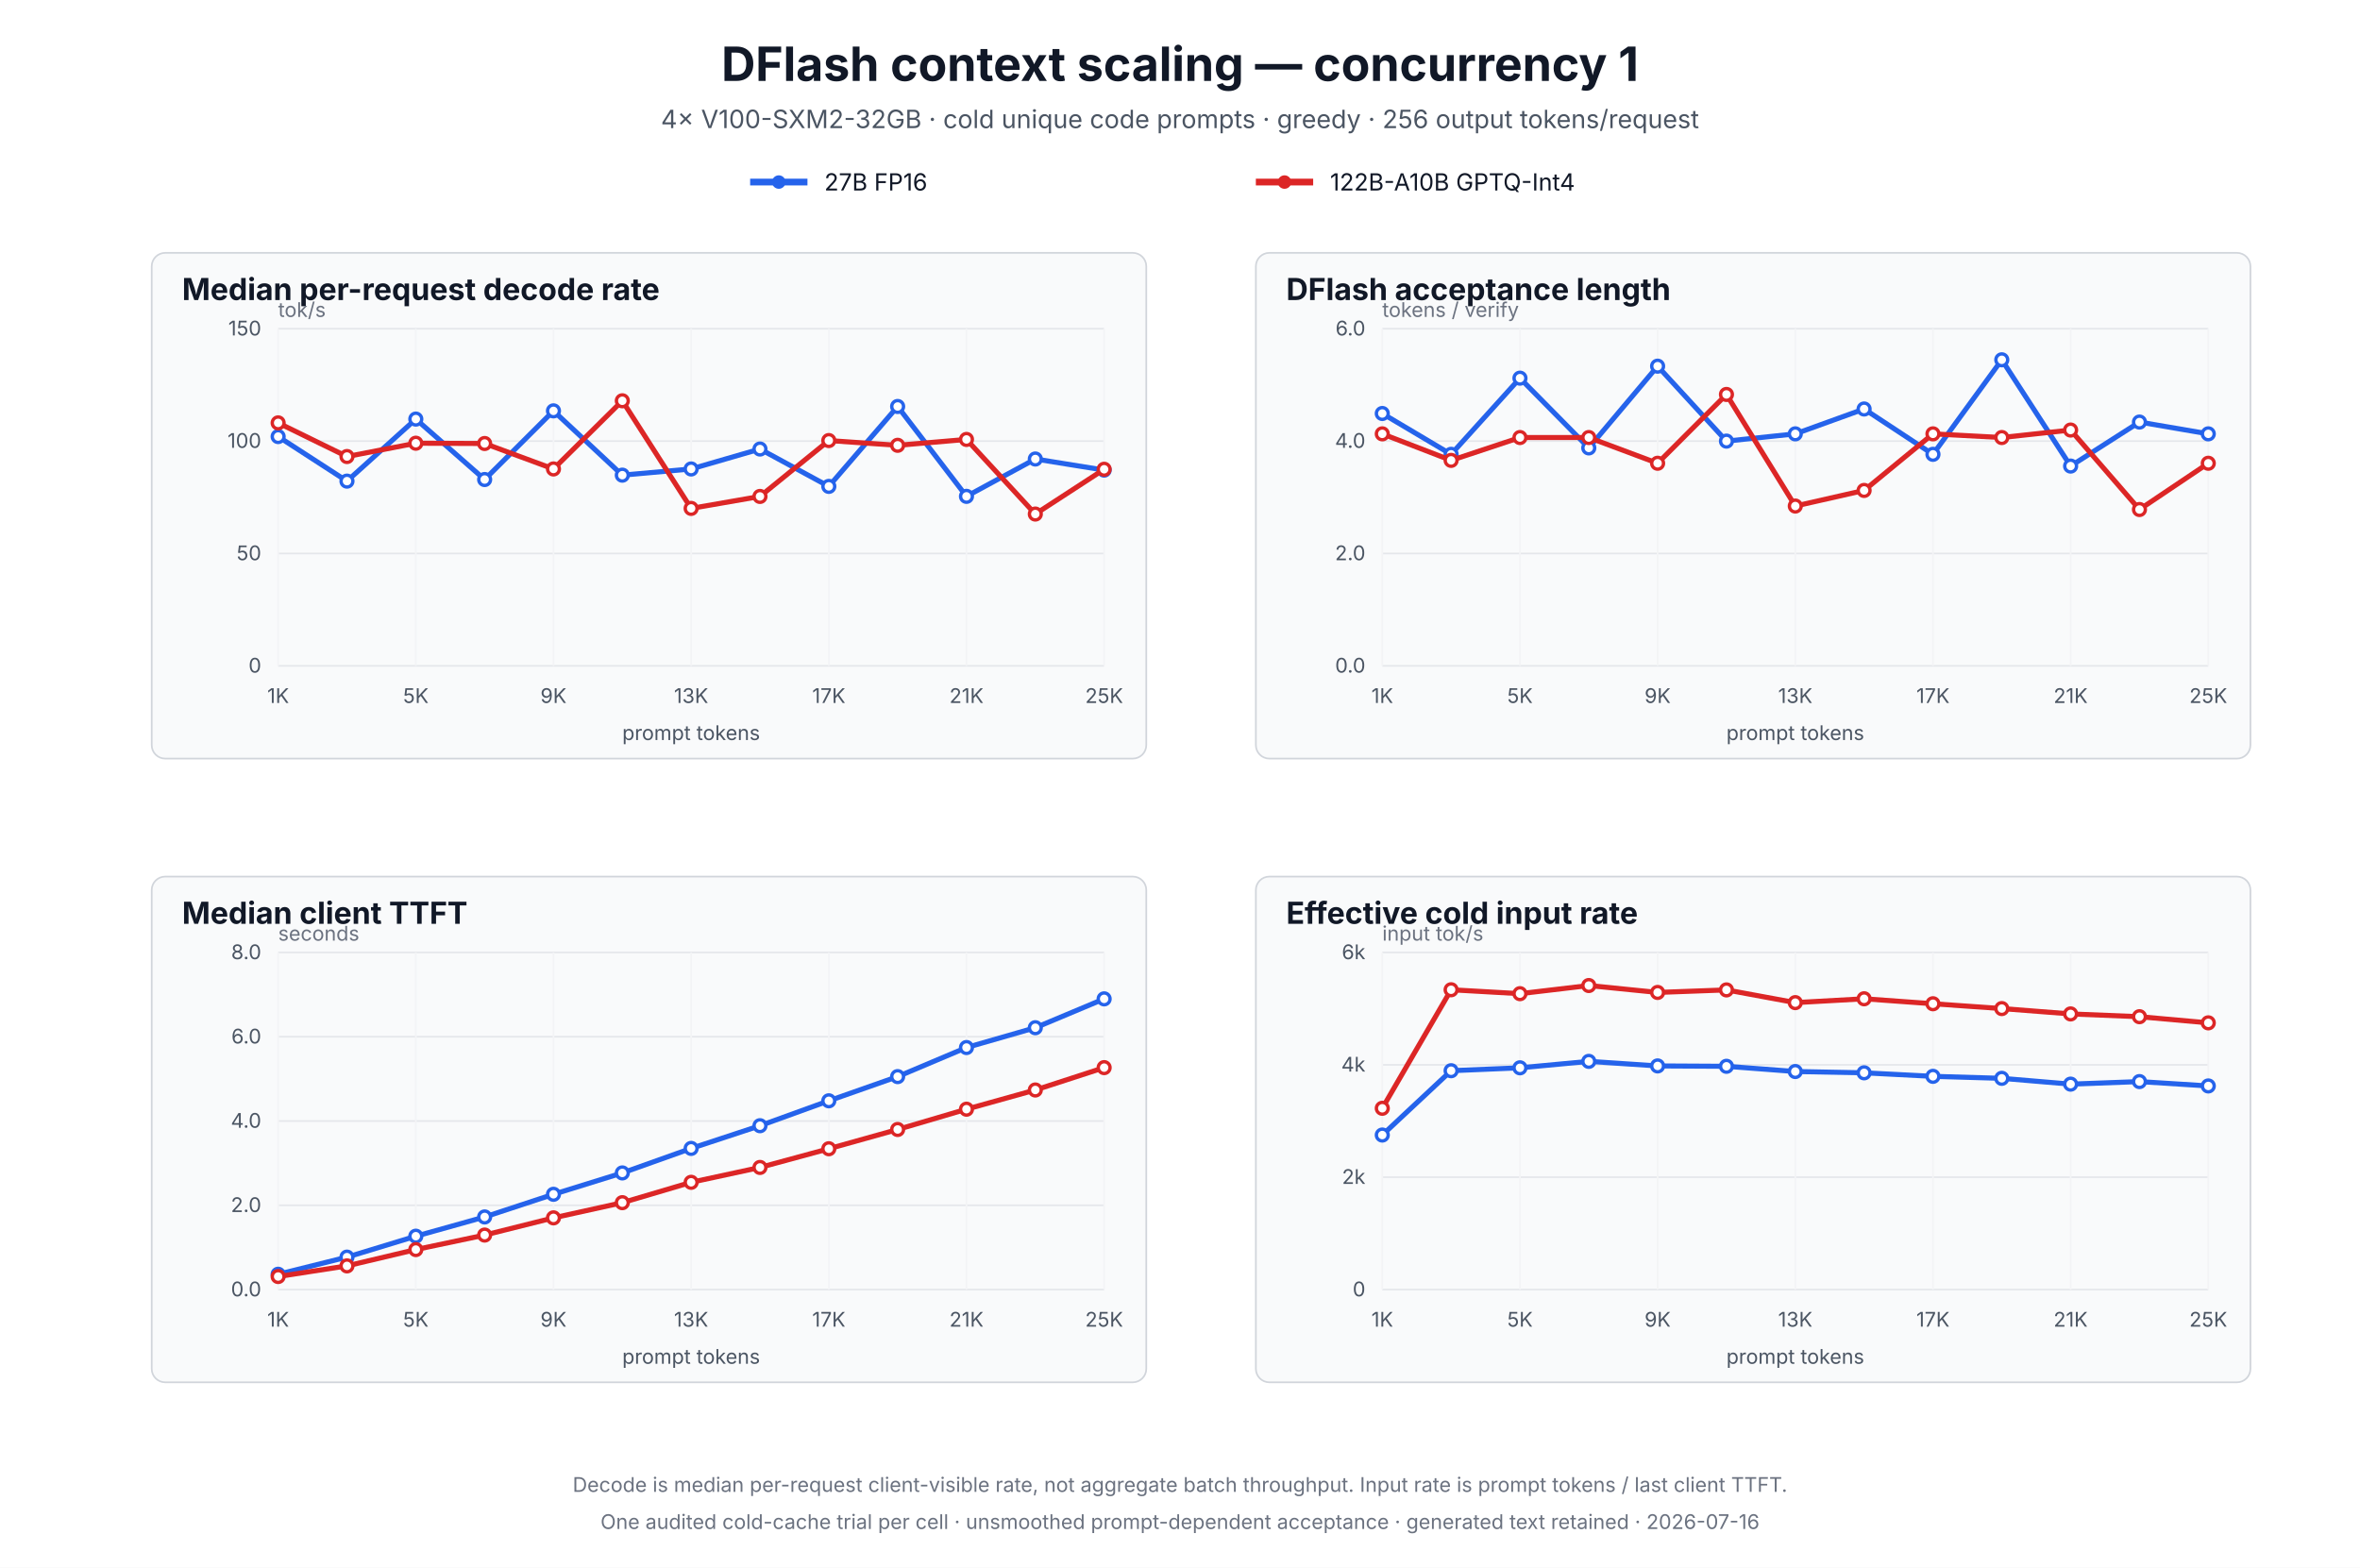
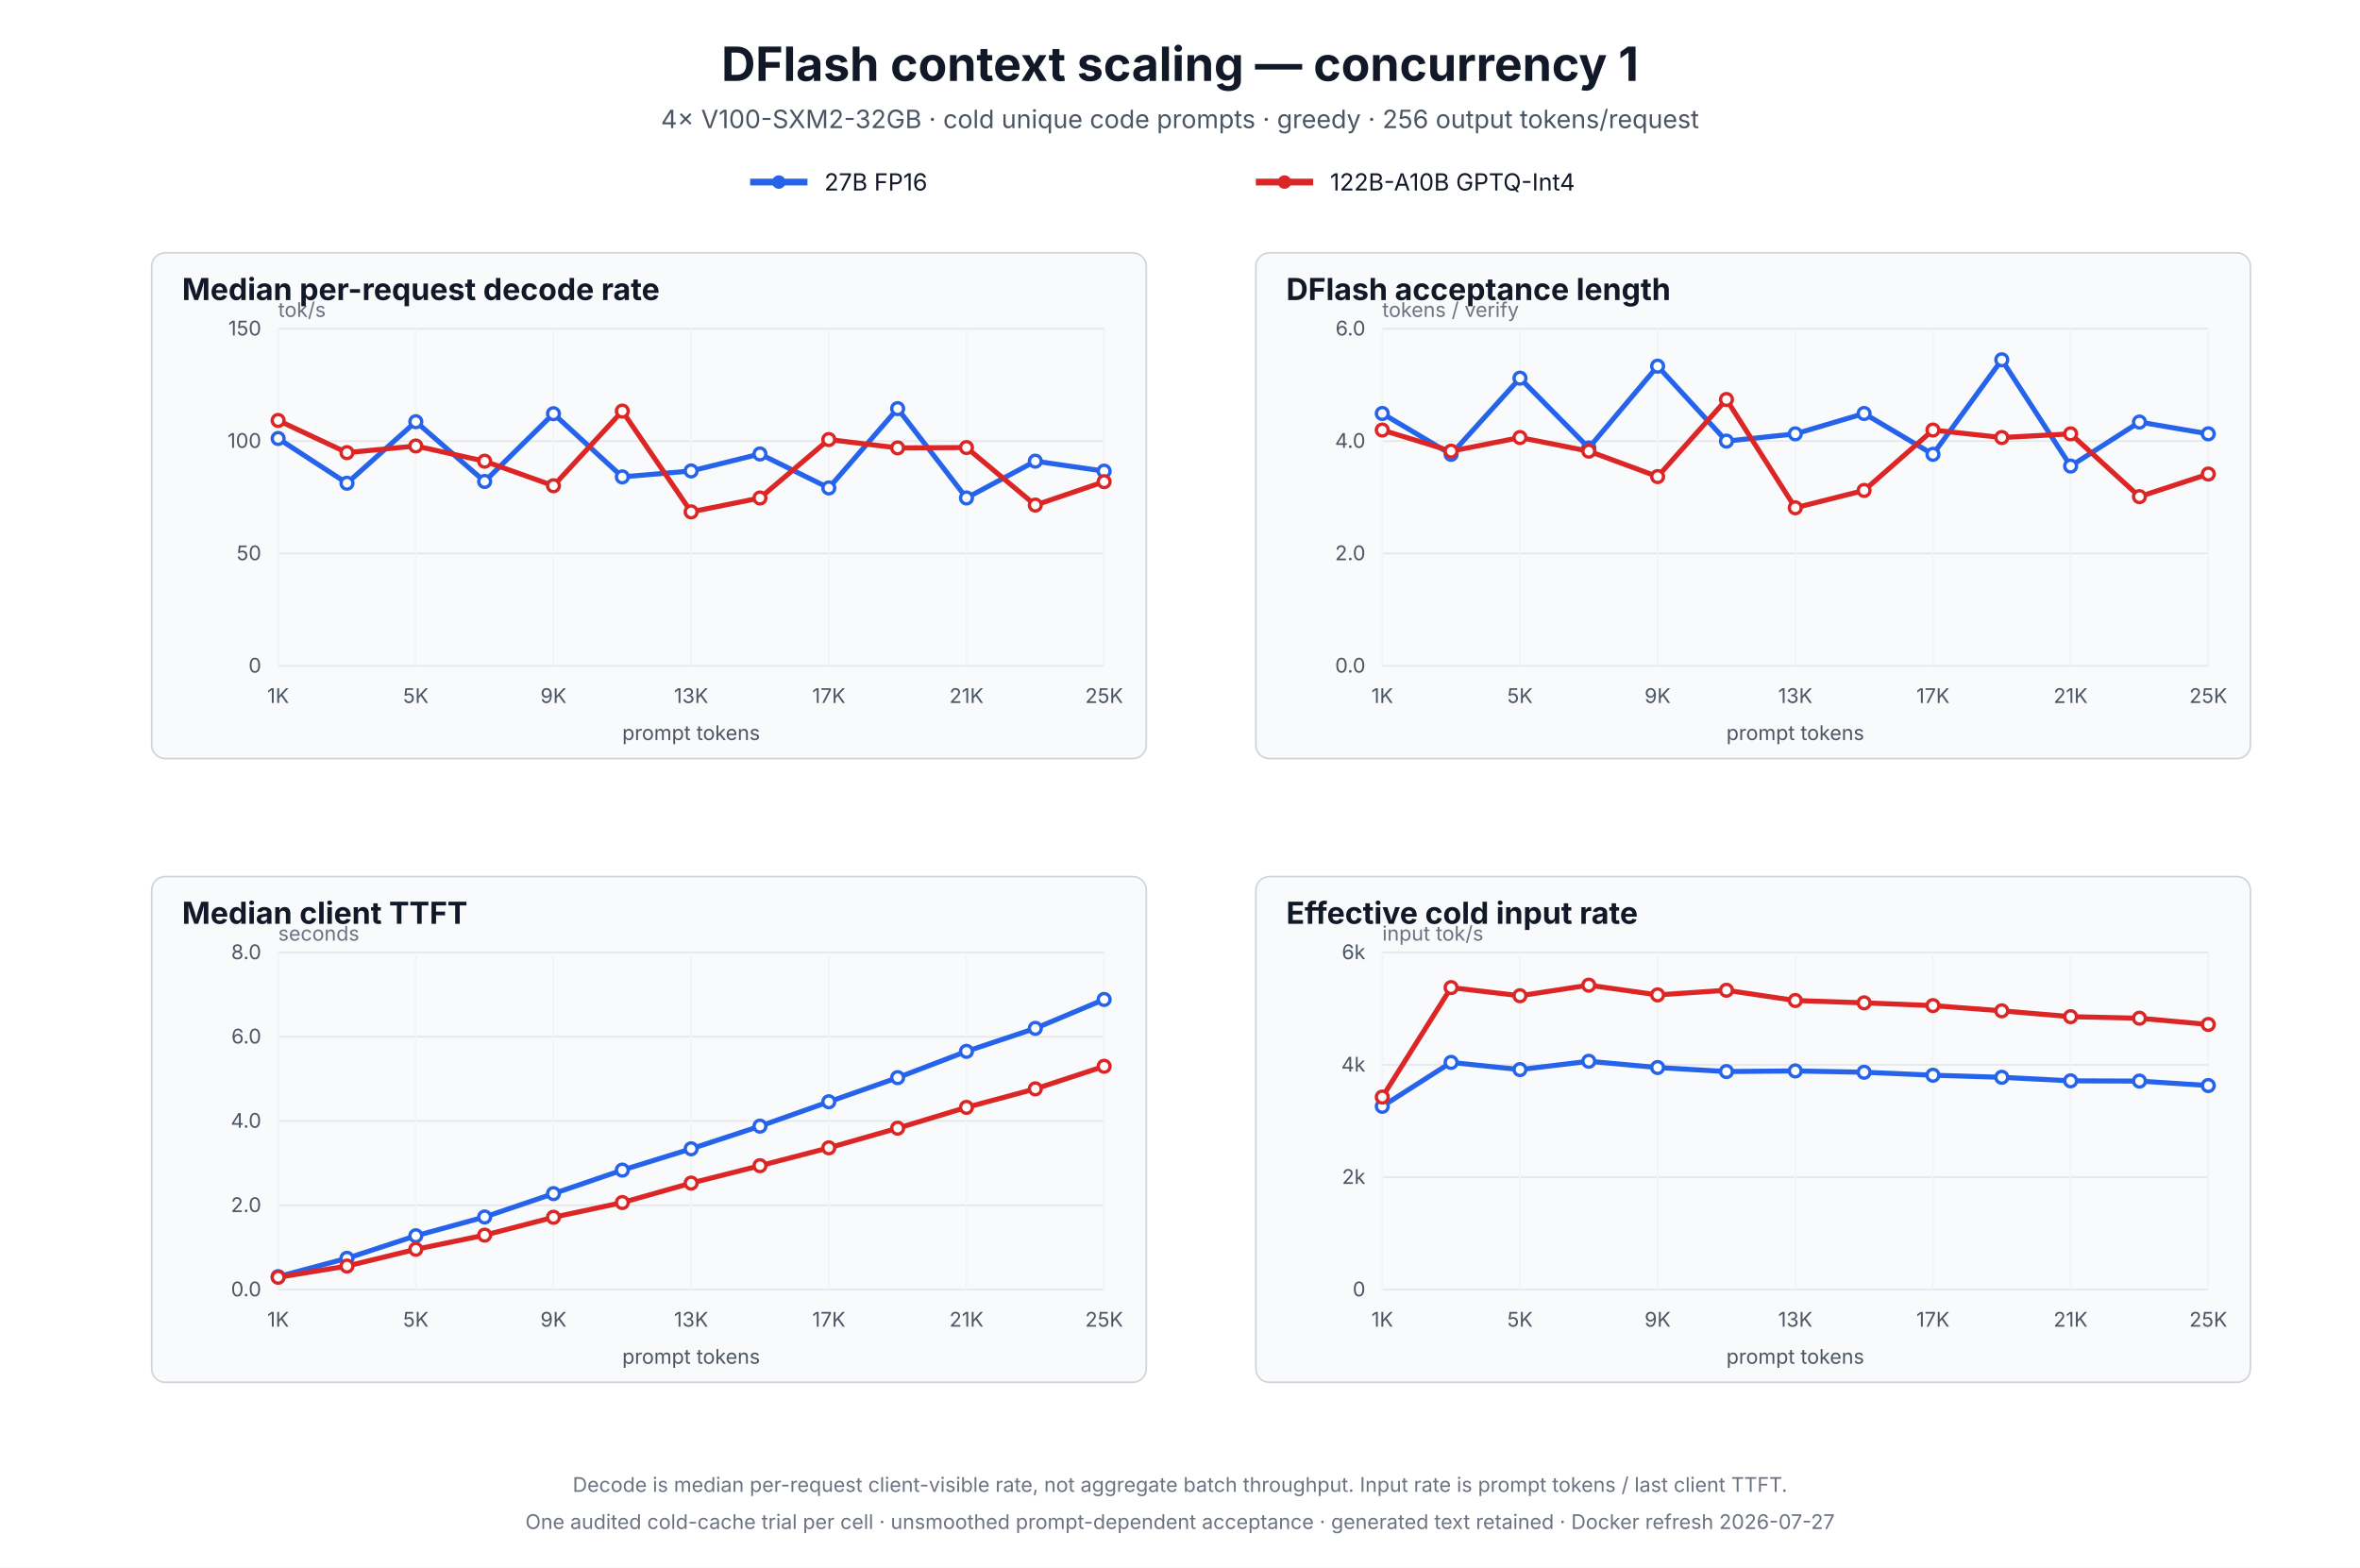
<svg xmlns="http://www.w3.org/2000/svg" width="1400" height="930" viewBox="0 0 1400 930" role="img">
  <rect width="100%" height="100%" fill="#ffffff" />
  <style>text{font-family:Inter,ui-sans-serif,system-ui,-apple-system,BlinkMacSystemFont,"Segoe UI",sans-serif;fill:#111827}.title{font-size:28px;font-weight:700}.subtitle{font-size:15px;fill:#4b5563}.panel-title{font-size:18px;font-weight:650}.axis{font-size:12px;fill:#4b5563}.unit{font-size:12px;fill:#6b7280}.footer{font-size:12px;fill:#6b7280}</style>
  <text class="title" x="700.0" y="48" text-anchor="middle">DFlash context scaling — concurrency 1</text>
  <text class="subtitle" x="700.0" y="76" text-anchor="middle">4× V100-SXM2-32GB · cold unique code prompts · greedy · 256 output tokens/request</text>
  <line x1="445" y1="108" x2="479" y2="108" stroke="#2563eb" stroke-width="4" />
  <circle cx="462" cy="108" r="4" fill="#2563eb" />
  <text x="489" y="113" font-size="14">27B FP16</text>
  <line x1="745" y1="108" x2="779" y2="108" stroke="#dc2626" stroke-width="4" />
  <circle cx="762" cy="108" r="4" fill="#dc2626" />
  <text x="789" y="113" font-size="14">122B-A10B GPTQ-Int4</text>
  <rect x="90" y="150" width="590" height="300" rx="8" fill="#f9fafb" stroke="#d1d5db" />
  <text class="panel-title" x="108" y="178">Median per-request decode rate</text>
  <text class="unit" x="165" y="188">tok/s</text>
  <line x1="165" y1="395.00" x2="655" y2="395.00" stroke="#e5e7eb" />
  <text class="axis" x="155" y="399.00" text-anchor="end">0</text>
  <line x1="165" y1="328.33" x2="655" y2="328.33" stroke="#e5e7eb" />
  <text class="axis" x="155" y="332.33" text-anchor="end">50</text>
  <line x1="165" y1="261.67" x2="655" y2="261.67" stroke="#e5e7eb" />
  <text class="axis" x="155" y="265.67" text-anchor="end">100</text>
  <line x1="165" y1="195.00" x2="655" y2="195.00" stroke="#e5e7eb" />
  <text class="axis" x="155" y="199.00" text-anchor="end">150</text>
  <line x1="165.00" y1="195" x2="165.00" y2="395" stroke="#f3f4f6" />
  <text class="axis" x="165.00" y="417" text-anchor="middle">1K</text>
  <line x1="246.67" y1="195" x2="246.67" y2="395" stroke="#f3f4f6" />
  <text class="axis" x="246.67" y="417" text-anchor="middle">5K</text>
  <line x1="328.33" y1="195" x2="328.33" y2="395" stroke="#f3f4f6" />
  <text class="axis" x="328.33" y="417" text-anchor="middle">9K</text>
  <line x1="410.00" y1="195" x2="410.00" y2="395" stroke="#f3f4f6" />
  <text class="axis" x="410.00" y="417" text-anchor="middle">13K</text>
  <line x1="491.67" y1="195" x2="491.67" y2="395" stroke="#f3f4f6" />
  <text class="axis" x="491.67" y="417" text-anchor="middle">17K</text>
  <line x1="573.33" y1="195" x2="573.33" y2="395" stroke="#f3f4f6" />
  <text class="axis" x="573.33" y="417" text-anchor="middle">21K</text>
  <line x1="655.00" y1="195" x2="655.00" y2="395" stroke="#f3f4f6" />
  <text class="axis" x="655.00" y="417" text-anchor="middle">25K</text>
  <text class="axis" x="410.0" y="439" text-anchor="middle">prompt tokens</text>
-   <path d="M 165.00 258.97 L 205.83 285.41 L 246.67 248.61 L 287.50 284.46 L 328.33 243.73 L 369.17 281.87 L 410.00 278.20 L 450.83 266.37 L 491.67 288.53 L 532.50 241.13 L 573.33 294.44 L 614.17 272.29 L 655.00 278.87" fill="none" stroke="#2563eb" stroke-width="3" stroke-linejoin="round" />
-   <circle cx="165.00" cy="258.97" r="3.5" fill="#fff" stroke="#2563eb" stroke-width="2" />
-   <circle cx="205.83" cy="285.41" r="3.5" fill="#fff" stroke="#2563eb" stroke-width="2" />
-   <circle cx="246.67" cy="248.61" r="3.5" fill="#fff" stroke="#2563eb" stroke-width="2" />
-   <circle cx="287.50" cy="284.46" r="3.5" fill="#fff" stroke="#2563eb" stroke-width="2" />
-   <circle cx="328.33" cy="243.73" r="3.5" fill="#fff" stroke="#2563eb" stroke-width="2" />
-   <circle cx="369.17" cy="281.87" r="3.5" fill="#fff" stroke="#2563eb" stroke-width="2" />
-   <circle cx="410.00" cy="278.20" r="3.5" fill="#fff" stroke="#2563eb" stroke-width="2" />
-   <circle cx="450.83" cy="266.37" r="3.5" fill="#fff" stroke="#2563eb" stroke-width="2" />
-   <circle cx="491.67" cy="288.53" r="3.5" fill="#fff" stroke="#2563eb" stroke-width="2" />
-   <circle cx="532.50" cy="241.13" r="3.5" fill="#fff" stroke="#2563eb" stroke-width="2" />
-   <circle cx="573.33" cy="294.44" r="3.5" fill="#fff" stroke="#2563eb" stroke-width="2" />
-   <circle cx="614.17" cy="272.29" r="3.5" fill="#fff" stroke="#2563eb" stroke-width="2" />
-   <circle cx="655.00" cy="278.87" r="3.5" fill="#fff" stroke="#2563eb" stroke-width="2" />
-   <path d="M 165.00 250.86 L 205.83 270.82 L 246.67 262.92 L 287.50 263.09 L 328.33 278.19 L 369.17 237.75 L 410.00 301.59 L 450.83 294.49 L 491.67 261.34 L 532.50 264.16 L 573.33 260.68 L 614.17 304.94 L 655.00 278.38" fill="none" stroke="#dc2626" stroke-width="3" stroke-linejoin="round" />
-   <circle cx="165.00" cy="250.86" r="3.5" fill="#fff" stroke="#dc2626" stroke-width="2" />
-   <circle cx="205.83" cy="270.82" r="3.5" fill="#fff" stroke="#dc2626" stroke-width="2" />
-   <circle cx="246.67" cy="262.92" r="3.5" fill="#fff" stroke="#dc2626" stroke-width="2" />
-   <circle cx="287.50" cy="263.09" r="3.5" fill="#fff" stroke="#dc2626" stroke-width="2" />
-   <circle cx="328.33" cy="278.19" r="3.5" fill="#fff" stroke="#dc2626" stroke-width="2" />
-   <circle cx="369.17" cy="237.75" r="3.5" fill="#fff" stroke="#dc2626" stroke-width="2" />
-   <circle cx="410.00" cy="301.59" r="3.5" fill="#fff" stroke="#dc2626" stroke-width="2" />
-   <circle cx="450.83" cy="294.49" r="3.5" fill="#fff" stroke="#dc2626" stroke-width="2" />
-   <circle cx="491.67" cy="261.34" r="3.5" fill="#fff" stroke="#dc2626" stroke-width="2" />
-   <circle cx="532.50" cy="264.16" r="3.5" fill="#fff" stroke="#dc2626" stroke-width="2" />
-   <circle cx="573.33" cy="260.68" r="3.5" fill="#fff" stroke="#dc2626" stroke-width="2" />
-   <circle cx="614.17" cy="304.94" r="3.5" fill="#fff" stroke="#dc2626" stroke-width="2" />
-   <circle cx="655.00" cy="278.38" r="3.5" fill="#fff" stroke="#dc2626" stroke-width="2" />
+   <path d="M 165.00 260.11 L 205.83 286.66 L 246.67 250.16 L 287.50 285.61 L 328.33 245.42 L 369.17 282.90 L 410.00 279.37 L 450.83 269.31 L 491.67 289.46 L 532.50 242.40 L 573.33 295.40 L 614.17 273.57 L 655.00 279.49" fill="none" stroke="#2563eb" stroke-width="3" stroke-linejoin="round" />
+   <circle cx="165.00" cy="260.11" r="3.5" fill="#fff" stroke="#2563eb" stroke-width="2" />
+   <circle cx="205.83" cy="286.66" r="3.5" fill="#fff" stroke="#2563eb" stroke-width="2" />
+   <circle cx="246.67" cy="250.16" r="3.5" fill="#fff" stroke="#2563eb" stroke-width="2" />
+   <circle cx="287.50" cy="285.61" r="3.5" fill="#fff" stroke="#2563eb" stroke-width="2" />
+   <circle cx="328.33" cy="245.42" r="3.5" fill="#fff" stroke="#2563eb" stroke-width="2" />
+   <circle cx="369.17" cy="282.90" r="3.5" fill="#fff" stroke="#2563eb" stroke-width="2" />
+   <circle cx="410.00" cy="279.37" r="3.5" fill="#fff" stroke="#2563eb" stroke-width="2" />
+   <circle cx="450.83" cy="269.31" r="3.5" fill="#fff" stroke="#2563eb" stroke-width="2" />
+   <circle cx="491.67" cy="289.46" r="3.5" fill="#fff" stroke="#2563eb" stroke-width="2" />
+   <circle cx="532.50" cy="242.40" r="3.5" fill="#fff" stroke="#2563eb" stroke-width="2" />
+   <circle cx="573.33" cy="295.40" r="3.5" fill="#fff" stroke="#2563eb" stroke-width="2" />
+   <circle cx="614.17" cy="273.57" r="3.5" fill="#fff" stroke="#2563eb" stroke-width="2" />
+   <circle cx="655.00" cy="279.49" r="3.5" fill="#fff" stroke="#2563eb" stroke-width="2" />
+   <path d="M 165.00 249.42 L 205.83 268.52 L 246.67 264.56 L 287.50 273.59 L 328.33 288.16 L 369.17 243.87 L 410.00 303.65 L 450.83 295.42 L 491.67 260.75 L 532.50 265.70 L 573.33 265.49 L 614.17 299.62 L 655.00 285.74" fill="none" stroke="#dc2626" stroke-width="3" stroke-linejoin="round" />
+   <circle cx="165.00" cy="249.42" r="3.5" fill="#fff" stroke="#dc2626" stroke-width="2" />
+   <circle cx="205.83" cy="268.52" r="3.5" fill="#fff" stroke="#dc2626" stroke-width="2" />
+   <circle cx="246.67" cy="264.56" r="3.5" fill="#fff" stroke="#dc2626" stroke-width="2" />
+   <circle cx="287.50" cy="273.59" r="3.5" fill="#fff" stroke="#dc2626" stroke-width="2" />
+   <circle cx="328.33" cy="288.16" r="3.5" fill="#fff" stroke="#dc2626" stroke-width="2" />
+   <circle cx="369.17" cy="243.87" r="3.5" fill="#fff" stroke="#dc2626" stroke-width="2" />
+   <circle cx="410.00" cy="303.65" r="3.5" fill="#fff" stroke="#dc2626" stroke-width="2" />
+   <circle cx="450.83" cy="295.42" r="3.5" fill="#fff" stroke="#dc2626" stroke-width="2" />
+   <circle cx="491.67" cy="260.75" r="3.5" fill="#fff" stroke="#dc2626" stroke-width="2" />
+   <circle cx="532.50" cy="265.70" r="3.5" fill="#fff" stroke="#dc2626" stroke-width="2" />
+   <circle cx="573.33" cy="265.49" r="3.5" fill="#fff" stroke="#dc2626" stroke-width="2" />
+   <circle cx="614.17" cy="299.62" r="3.5" fill="#fff" stroke="#dc2626" stroke-width="2" />
+   <circle cx="655.00" cy="285.74" r="3.5" fill="#fff" stroke="#dc2626" stroke-width="2" />
  <rect x="745" y="150" width="590" height="300" rx="8" fill="#f9fafb" stroke="#d1d5db" />
  <text class="panel-title" x="763" y="178">DFlash acceptance length</text>
  <text class="unit" x="820" y="188">tokens / verify</text>
  <line x1="820" y1="395.00" x2="1310" y2="395.00" stroke="#e5e7eb" />
  <text class="axis" x="810" y="399.00" text-anchor="end">0.0</text>
  <line x1="820" y1="328.33" x2="1310" y2="328.33" stroke="#e5e7eb" />
  <text class="axis" x="810" y="332.33" text-anchor="end">2.0</text>
  <line x1="820" y1="261.67" x2="1310" y2="261.67" stroke="#e5e7eb" />
  <text class="axis" x="810" y="265.67" text-anchor="end">4.0</text>
  <line x1="820" y1="195.00" x2="1310" y2="195.00" stroke="#e5e7eb" />
  <text class="axis" x="810" y="199.00" text-anchor="end">6.0</text>
  <line x1="820.00" y1="195" x2="820.00" y2="395" stroke="#f3f4f6" />
  <text class="axis" x="820.00" y="417" text-anchor="middle">1K</text>
  <line x1="901.67" y1="195" x2="901.67" y2="395" stroke="#f3f4f6" />
  <text class="axis" x="901.67" y="417" text-anchor="middle">5K</text>
  <line x1="983.33" y1="195" x2="983.33" y2="395" stroke="#f3f4f6" />
  <text class="axis" x="983.33" y="417" text-anchor="middle">9K</text>
  <line x1="1065.00" y1="195" x2="1065.00" y2="395" stroke="#f3f4f6" />
  <text class="axis" x="1065.00" y="417" text-anchor="middle">13K</text>
  <line x1="1146.67" y1="195" x2="1146.67" y2="395" stroke="#f3f4f6" />
  <text class="axis" x="1146.67" y="417" text-anchor="middle">17K</text>
  <line x1="1228.33" y1="195" x2="1228.33" y2="395" stroke="#f3f4f6" />
  <text class="axis" x="1228.33" y="417" text-anchor="middle">21K</text>
  <line x1="1310.00" y1="195" x2="1310.00" y2="395" stroke="#f3f4f6" />
  <text class="axis" x="1310.00" y="417" text-anchor="middle">25K</text>
  <text class="axis" x="1065.0" y="439" text-anchor="middle">prompt tokens</text>
-   <path d="M 820.00 245.29 L 860.83 269.51 L 901.67 224.33 L 942.50 265.71 L 983.33 217.22 L 1024.17 261.67 L 1065.00 257.37 L 1105.83 242.62 L 1146.67 269.51 L 1187.50 213.44 L 1228.33 276.48 L 1269.17 250.37 L 1310.00 257.37" fill="none" stroke="#2563eb" stroke-width="3" stroke-linejoin="round" />
+   <path d="M 820.00 245.29 L 860.83 269.51 L 901.67 224.33 L 942.50 265.71 L 983.33 217.22 L 1024.17 261.67 L 1065.00 257.37 L 1105.83 245.29 L 1146.67 269.51 L 1187.50 213.44 L 1228.33 276.48 L 1269.17 250.37 L 1310.00 257.37" fill="none" stroke="#2563eb" stroke-width="3" stroke-linejoin="round" />
  <circle cx="820.00" cy="245.29" r="3.5" fill="#fff" stroke="#2563eb" stroke-width="2" />
  <circle cx="860.83" cy="269.51" r="3.5" fill="#fff" stroke="#2563eb" stroke-width="2" />
  <circle cx="901.67" cy="224.33" r="3.5" fill="#fff" stroke="#2563eb" stroke-width="2" />
  <circle cx="942.50" cy="265.71" r="3.5" fill="#fff" stroke="#2563eb" stroke-width="2" />
  <circle cx="983.33" cy="217.22" r="3.5" fill="#fff" stroke="#2563eb" stroke-width="2" />
  <circle cx="1024.17" cy="261.67" r="3.5" fill="#fff" stroke="#2563eb" stroke-width="2" />
  <circle cx="1065.00" cy="257.37" r="3.5" fill="#fff" stroke="#2563eb" stroke-width="2" />
-   <circle cx="1105.83" cy="242.62" r="3.5" fill="#fff" stroke="#2563eb" stroke-width="2" />
+   <circle cx="1105.83" cy="245.29" r="3.5" fill="#fff" stroke="#2563eb" stroke-width="2" />
  <circle cx="1146.67" cy="269.51" r="3.5" fill="#fff" stroke="#2563eb" stroke-width="2" />
  <circle cx="1187.50" cy="213.44" r="3.5" fill="#fff" stroke="#2563eb" stroke-width="2" />
  <circle cx="1228.33" cy="276.48" r="3.5" fill="#fff" stroke="#2563eb" stroke-width="2" />
  <circle cx="1269.17" cy="250.37" r="3.5" fill="#fff" stroke="#2563eb" stroke-width="2" />
  <circle cx="1310.00" cy="257.37" r="3.5" fill="#fff" stroke="#2563eb" stroke-width="2" />
-   <path d="M 820.00 257.37 L 860.83 273.10 L 901.67 259.55 L 942.50 259.55 L 983.33 274.81 L 1024.17 233.99 L 1065.00 300.19 L 1105.83 290.93 L 1146.67 257.37 L 1187.50 259.55 L 1228.33 255.11 L 1269.17 302.25 L 1310.00 274.81" fill="none" stroke="#dc2626" stroke-width="3" stroke-linejoin="round" />
-   <circle cx="820.00" cy="257.37" r="3.5" fill="#fff" stroke="#dc2626" stroke-width="2" />
-   <circle cx="860.83" cy="273.10" r="3.5" fill="#fff" stroke="#dc2626" stroke-width="2" />
+   <path d="M 820.00 255.11 L 860.83 267.64 L 901.67 259.55 L 942.50 267.64 L 983.33 282.72 L 1024.17 236.98 L 1065.00 301.23 L 1105.83 290.93 L 1146.67 255.11 L 1187.50 259.55 L 1228.33 257.37 L 1269.17 294.61 L 1310.00 281.22" fill="none" stroke="#dc2626" stroke-width="3" stroke-linejoin="round" />
+   <circle cx="820.00" cy="255.11" r="3.5" fill="#fff" stroke="#dc2626" stroke-width="2" />
+   <circle cx="860.83" cy="267.64" r="3.5" fill="#fff" stroke="#dc2626" stroke-width="2" />
  <circle cx="901.67" cy="259.55" r="3.5" fill="#fff" stroke="#dc2626" stroke-width="2" />
-   <circle cx="942.50" cy="259.55" r="3.5" fill="#fff" stroke="#dc2626" stroke-width="2" />
-   <circle cx="983.33" cy="274.81" r="3.5" fill="#fff" stroke="#dc2626" stroke-width="2" />
-   <circle cx="1024.17" cy="233.99" r="3.5" fill="#fff" stroke="#dc2626" stroke-width="2" />
-   <circle cx="1065.00" cy="300.19" r="3.5" fill="#fff" stroke="#dc2626" stroke-width="2" />
+   <circle cx="942.50" cy="267.64" r="3.5" fill="#fff" stroke="#dc2626" stroke-width="2" />
+   <circle cx="983.33" cy="282.72" r="3.5" fill="#fff" stroke="#dc2626" stroke-width="2" />
+   <circle cx="1024.17" cy="236.98" r="3.5" fill="#fff" stroke="#dc2626" stroke-width="2" />
+   <circle cx="1065.00" cy="301.23" r="3.5" fill="#fff" stroke="#dc2626" stroke-width="2" />
  <circle cx="1105.83" cy="290.93" r="3.5" fill="#fff" stroke="#dc2626" stroke-width="2" />
-   <circle cx="1146.67" cy="257.37" r="3.5" fill="#fff" stroke="#dc2626" stroke-width="2" />
+   <circle cx="1146.67" cy="255.11" r="3.5" fill="#fff" stroke="#dc2626" stroke-width="2" />
  <circle cx="1187.50" cy="259.55" r="3.5" fill="#fff" stroke="#dc2626" stroke-width="2" />
-   <circle cx="1228.33" cy="255.11" r="3.5" fill="#fff" stroke="#dc2626" stroke-width="2" />
-   <circle cx="1269.17" cy="302.25" r="3.5" fill="#fff" stroke="#dc2626" stroke-width="2" />
-   <circle cx="1310.00" cy="274.81" r="3.5" fill="#fff" stroke="#dc2626" stroke-width="2" />
+   <circle cx="1228.33" cy="257.37" r="3.5" fill="#fff" stroke="#dc2626" stroke-width="2" />
+   <circle cx="1269.17" cy="294.61" r="3.5" fill="#fff" stroke="#dc2626" stroke-width="2" />
+   <circle cx="1310.00" cy="281.22" r="3.5" fill="#fff" stroke="#dc2626" stroke-width="2" />
  <rect x="90" y="520" width="590" height="300" rx="8" fill="#f9fafb" stroke="#d1d5db" />
  <text class="panel-title" x="108" y="548">Median client TTFT</text>
  <text class="unit" x="165" y="558">seconds</text>
  <line x1="165" y1="765.00" x2="655" y2="765.00" stroke="#e5e7eb" />
  <text class="axis" x="155" y="769.00" text-anchor="end">0.0</text>
  <line x1="165" y1="715.00" x2="655" y2="715.00" stroke="#e5e7eb" />
  <text class="axis" x="155" y="719.00" text-anchor="end">2.0</text>
  <line x1="165" y1="665.00" x2="655" y2="665.00" stroke="#e5e7eb" />
  <text class="axis" x="155" y="669.00" text-anchor="end">4.0</text>
  <line x1="165" y1="615.00" x2="655" y2="615.00" stroke="#e5e7eb" />
  <text class="axis" x="155" y="619.00" text-anchor="end">6.0</text>
  <line x1="165" y1="565.00" x2="655" y2="565.00" stroke="#e5e7eb" />
  <text class="axis" x="155" y="569.00" text-anchor="end">8.0</text>
  <line x1="165.00" y1="565" x2="165.00" y2="765" stroke="#f3f4f6" />
  <text class="axis" x="165.00" y="787" text-anchor="middle">1K</text>
  <line x1="246.67" y1="565" x2="246.67" y2="765" stroke="#f3f4f6" />
  <text class="axis" x="246.67" y="787" text-anchor="middle">5K</text>
  <line x1="328.33" y1="565" x2="328.33" y2="765" stroke="#f3f4f6" />
  <text class="axis" x="328.33" y="787" text-anchor="middle">9K</text>
  <line x1="410.00" y1="565" x2="410.00" y2="765" stroke="#f3f4f6" />
  <text class="axis" x="410.00" y="787" text-anchor="middle">13K</text>
  <line x1="491.67" y1="565" x2="491.67" y2="765" stroke="#f3f4f6" />
  <text class="axis" x="491.67" y="787" text-anchor="middle">17K</text>
  <line x1="573.33" y1="565" x2="573.33" y2="765" stroke="#f3f4f6" />
  <text class="axis" x="573.33" y="787" text-anchor="middle">21K</text>
  <line x1="655.00" y1="565" x2="655.00" y2="765" stroke="#f3f4f6" />
  <text class="axis" x="655.00" y="787" text-anchor="middle">25K</text>
  <text class="axis" x="410.0" y="809" text-anchor="middle">prompt tokens</text>
-   <path d="M 165.00 755.91 L 205.83 745.75 L 246.67 733.33 L 287.50 721.91 L 328.33 708.47 L 369.17 695.80 L 410.00 681.25 L 450.83 667.79 L 491.67 653.01 L 532.50 638.66 L 573.33 621.41 L 614.17 609.66 L 655.00 592.54" fill="none" stroke="#2563eb" stroke-width="3" stroke-linejoin="round" />
-   <circle cx="165.00" cy="755.91" r="3.5" fill="#fff" stroke="#2563eb" stroke-width="2" />
-   <circle cx="205.83" cy="745.75" r="3.5" fill="#fff" stroke="#2563eb" stroke-width="2" />
-   <circle cx="246.67" cy="733.33" r="3.5" fill="#fff" stroke="#2563eb" stroke-width="2" />
-   <circle cx="287.50" cy="721.91" r="3.5" fill="#fff" stroke="#2563eb" stroke-width="2" />
-   <circle cx="328.33" cy="708.47" r="3.5" fill="#fff" stroke="#2563eb" stroke-width="2" />
-   <circle cx="369.17" cy="695.80" r="3.5" fill="#fff" stroke="#2563eb" stroke-width="2" />
-   <circle cx="410.00" cy="681.25" r="3.5" fill="#fff" stroke="#2563eb" stroke-width="2" />
-   <circle cx="450.83" cy="667.79" r="3.5" fill="#fff" stroke="#2563eb" stroke-width="2" />
-   <circle cx="491.67" cy="653.01" r="3.5" fill="#fff" stroke="#2563eb" stroke-width="2" />
-   <circle cx="532.50" cy="638.66" r="3.5" fill="#fff" stroke="#2563eb" stroke-width="2" />
-   <circle cx="573.33" cy="621.41" r="3.5" fill="#fff" stroke="#2563eb" stroke-width="2" />
-   <circle cx="614.17" cy="609.66" r="3.5" fill="#fff" stroke="#2563eb" stroke-width="2" />
-   <circle cx="655.00" cy="592.54" r="3.5" fill="#fff" stroke="#2563eb" stroke-width="2" />
-   <path d="M 165.00 757.25 L 205.83 750.94 L 246.67 741.26 L 287.50 732.66 L 328.33 722.45 L 369.17 713.44 L 410.00 701.36 L 450.83 692.54 L 491.67 681.45 L 532.50 670.02 L 573.33 657.99 L 614.17 646.60 L 655.00 633.33" fill="none" stroke="#dc2626" stroke-width="3" stroke-linejoin="round" />
-   <circle cx="165.00" cy="757.25" r="3.5" fill="#fff" stroke="#dc2626" stroke-width="2" />
-   <circle cx="205.83" cy="750.94" r="3.5" fill="#fff" stroke="#dc2626" stroke-width="2" />
-   <circle cx="246.67" cy="741.26" r="3.5" fill="#fff" stroke="#dc2626" stroke-width="2" />
-   <circle cx="287.50" cy="732.66" r="3.5" fill="#fff" stroke="#dc2626" stroke-width="2" />
-   <circle cx="328.33" cy="722.45" r="3.5" fill="#fff" stroke="#dc2626" stroke-width="2" />
-   <circle cx="369.17" cy="713.44" r="3.5" fill="#fff" stroke="#dc2626" stroke-width="2" />
-   <circle cx="410.00" cy="701.36" r="3.5" fill="#fff" stroke="#dc2626" stroke-width="2" />
-   <circle cx="450.83" cy="692.54" r="3.5" fill="#fff" stroke="#dc2626" stroke-width="2" />
-   <circle cx="491.67" cy="681.45" r="3.5" fill="#fff" stroke="#dc2626" stroke-width="2" />
-   <circle cx="532.50" cy="670.02" r="3.5" fill="#fff" stroke="#dc2626" stroke-width="2" />
-   <circle cx="573.33" cy="657.99" r="3.5" fill="#fff" stroke="#dc2626" stroke-width="2" />
-   <circle cx="614.17" cy="646.60" r="3.5" fill="#fff" stroke="#dc2626" stroke-width="2" />
-   <circle cx="655.00" cy="633.33" r="3.5" fill="#fff" stroke="#dc2626" stroke-width="2" />
+   <path d="M 165.00 757.33 L 205.83 746.45 L 246.67 733.07 L 287.50 721.93 L 328.33 708.07 L 369.17 694.13 L 410.00 681.48 L 450.83 668.05 L 491.67 653.59 L 532.50 639.27 L 573.33 623.67 L 614.17 610.03 L 655.00 592.89" fill="none" stroke="#2563eb" stroke-width="3" stroke-linejoin="round" />
+   <circle cx="165.00" cy="757.33" r="3.5" fill="#fff" stroke="#2563eb" stroke-width="2" />
+   <circle cx="205.83" cy="746.45" r="3.5" fill="#fff" stroke="#2563eb" stroke-width="2" />
+   <circle cx="246.67" cy="733.07" r="3.5" fill="#fff" stroke="#2563eb" stroke-width="2" />
+   <circle cx="287.50" cy="721.93" r="3.5" fill="#fff" stroke="#2563eb" stroke-width="2" />
+   <circle cx="328.33" cy="708.07" r="3.5" fill="#fff" stroke="#2563eb" stroke-width="2" />
+   <circle cx="369.17" cy="694.13" r="3.5" fill="#fff" stroke="#2563eb" stroke-width="2" />
+   <circle cx="410.00" cy="681.48" r="3.5" fill="#fff" stroke="#2563eb" stroke-width="2" />
+   <circle cx="450.83" cy="668.05" r="3.5" fill="#fff" stroke="#2563eb" stroke-width="2" />
+   <circle cx="491.67" cy="653.59" r="3.5" fill="#fff" stroke="#2563eb" stroke-width="2" />
+   <circle cx="532.50" cy="639.27" r="3.5" fill="#fff" stroke="#2563eb" stroke-width="2" />
+   <circle cx="573.33" cy="623.67" r="3.5" fill="#fff" stroke="#2563eb" stroke-width="2" />
+   <circle cx="614.17" cy="610.03" r="3.5" fill="#fff" stroke="#2563eb" stroke-width="2" />
+   <circle cx="655.00" cy="592.89" r="3.5" fill="#fff" stroke="#2563eb" stroke-width="2" />
+   <path d="M 165.00 757.70 L 205.83 751.04 L 246.67 741.10 L 287.50 732.70 L 328.33 722.10 L 369.17 713.37 L 410.00 701.82 L 450.83 691.51 L 491.67 680.91 L 532.50 669.25 L 573.33 656.91 L 614.17 645.93 L 655.00 632.53" fill="none" stroke="#dc2626" stroke-width="3" stroke-linejoin="round" />
+   <circle cx="165.00" cy="757.70" r="3.5" fill="#fff" stroke="#dc2626" stroke-width="2" />
+   <circle cx="205.83" cy="751.04" r="3.5" fill="#fff" stroke="#dc2626" stroke-width="2" />
+   <circle cx="246.67" cy="741.10" r="3.5" fill="#fff" stroke="#dc2626" stroke-width="2" />
+   <circle cx="287.50" cy="732.70" r="3.5" fill="#fff" stroke="#dc2626" stroke-width="2" />
+   <circle cx="328.33" cy="722.10" r="3.5" fill="#fff" stroke="#dc2626" stroke-width="2" />
+   <circle cx="369.17" cy="713.37" r="3.5" fill="#fff" stroke="#dc2626" stroke-width="2" />
+   <circle cx="410.00" cy="701.82" r="3.5" fill="#fff" stroke="#dc2626" stroke-width="2" />
+   <circle cx="450.83" cy="691.51" r="3.5" fill="#fff" stroke="#dc2626" stroke-width="2" />
+   <circle cx="491.67" cy="680.91" r="3.5" fill="#fff" stroke="#dc2626" stroke-width="2" />
+   <circle cx="532.50" cy="669.25" r="3.5" fill="#fff" stroke="#dc2626" stroke-width="2" />
+   <circle cx="573.33" cy="656.91" r="3.5" fill="#fff" stroke="#dc2626" stroke-width="2" />
+   <circle cx="614.17" cy="645.93" r="3.5" fill="#fff" stroke="#dc2626" stroke-width="2" />
+   <circle cx="655.00" cy="632.53" r="3.5" fill="#fff" stroke="#dc2626" stroke-width="2" />
  <rect x="745" y="520" width="590" height="300" rx="8" fill="#f9fafb" stroke="#d1d5db" />
  <text class="panel-title" x="763" y="548">Effective cold input rate</text>
  <text class="unit" x="820" y="558">input tok/s</text>
  <line x1="820" y1="765.00" x2="1310" y2="765.00" stroke="#e5e7eb" />
  <text class="axis" x="810" y="769.00" text-anchor="end">0</text>
  <line x1="820" y1="698.33" x2="1310" y2="698.33" stroke="#e5e7eb" />
  <text class="axis" x="810" y="702.33" text-anchor="end">2k</text>
  <line x1="820" y1="631.67" x2="1310" y2="631.67" stroke="#e5e7eb" />
  <text class="axis" x="810" y="635.67" text-anchor="end">4k</text>
  <line x1="820" y1="565.00" x2="1310" y2="565.00" stroke="#e5e7eb" />
  <text class="axis" x="810" y="569.00" text-anchor="end">6k</text>
  <line x1="820.00" y1="565" x2="820.00" y2="765" stroke="#f3f4f6" />
  <text class="axis" x="820.00" y="787" text-anchor="middle">1K</text>
  <line x1="901.67" y1="565" x2="901.67" y2="765" stroke="#f3f4f6" />
  <text class="axis" x="901.67" y="787" text-anchor="middle">5K</text>
  <line x1="983.33" y1="565" x2="983.33" y2="765" stroke="#f3f4f6" />
  <text class="axis" x="983.33" y="787" text-anchor="middle">9K</text>
  <line x1="1065.00" y1="565" x2="1065.00" y2="765" stroke="#f3f4f6" />
  <text class="axis" x="1065.00" y="787" text-anchor="middle">13K</text>
  <line x1="1146.67" y1="565" x2="1146.67" y2="765" stroke="#f3f4f6" />
  <text class="axis" x="1146.67" y="787" text-anchor="middle">17K</text>
  <line x1="1228.33" y1="565" x2="1228.33" y2="765" stroke="#f3f4f6" />
  <text class="axis" x="1228.33" y="787" text-anchor="middle">21K</text>
  <line x1="1310.00" y1="565" x2="1310.00" y2="765" stroke="#f3f4f6" />
  <text class="axis" x="1310.00" y="787" text-anchor="middle">25K</text>
  <text class="axis" x="1065.0" y="809" text-anchor="middle">prompt tokens</text>
-   <path d="M 820.00 673.32 L 860.83 635.16 L 901.67 633.44 L 942.50 629.62 L 983.33 632.32 L 1024.17 632.54 L 1065.00 635.64 L 1105.83 636.41 L 1146.67 638.50 L 1187.50 639.68 L 1228.33 643.12 L 1269.17 641.61 L 1310.00 644.20" fill="none" stroke="#2563eb" stroke-width="3" stroke-linejoin="round" />
-   <circle cx="820.00" cy="673.32" r="3.5" fill="#fff" stroke="#2563eb" stroke-width="2" />
-   <circle cx="860.83" cy="635.16" r="3.5" fill="#fff" stroke="#2563eb" stroke-width="2" />
-   <circle cx="901.67" cy="633.44" r="3.5" fill="#fff" stroke="#2563eb" stroke-width="2" />
-   <circle cx="942.50" cy="629.62" r="3.5" fill="#fff" stroke="#2563eb" stroke-width="2" />
-   <circle cx="983.33" cy="632.32" r="3.5" fill="#fff" stroke="#2563eb" stroke-width="2" />
-   <circle cx="1024.17" cy="632.54" r="3.5" fill="#fff" stroke="#2563eb" stroke-width="2" />
-   <circle cx="1065.00" cy="635.64" r="3.5" fill="#fff" stroke="#2563eb" stroke-width="2" />
-   <circle cx="1105.83" cy="636.41" r="3.5" fill="#fff" stroke="#2563eb" stroke-width="2" />
-   <circle cx="1146.67" cy="638.50" r="3.5" fill="#fff" stroke="#2563eb" stroke-width="2" />
-   <circle cx="1187.50" cy="639.68" r="3.5" fill="#fff" stroke="#2563eb" stroke-width="2" />
-   <circle cx="1228.33" cy="643.12" r="3.5" fill="#fff" stroke="#2563eb" stroke-width="2" />
-   <circle cx="1269.17" cy="641.61" r="3.5" fill="#fff" stroke="#2563eb" stroke-width="2" />
-   <circle cx="1310.00" cy="644.20" r="3.5" fill="#fff" stroke="#2563eb" stroke-width="2" />
-   <path d="M 820.00 657.45 L 860.83 587.14 L 901.67 589.46 L 942.50 584.63 L 983.33 588.73 L 1024.17 587.23 L 1065.00 594.77 L 1105.83 592.49 L 1146.67 595.44 L 1187.50 598.30 L 1228.33 601.47 L 1269.17 603.12 L 1310.00 606.77" fill="none" stroke="#dc2626" stroke-width="3" stroke-linejoin="round" />
-   <circle cx="820.00" cy="657.45" r="3.5" fill="#fff" stroke="#dc2626" stroke-width="2" />
-   <circle cx="860.83" cy="587.14" r="3.5" fill="#fff" stroke="#dc2626" stroke-width="2" />
-   <circle cx="901.67" cy="589.46" r="3.5" fill="#fff" stroke="#dc2626" stroke-width="2" />
-   <circle cx="942.50" cy="584.63" r="3.5" fill="#fff" stroke="#dc2626" stroke-width="2" />
-   <circle cx="983.33" cy="588.73" r="3.5" fill="#fff" stroke="#dc2626" stroke-width="2" />
-   <circle cx="1024.17" cy="587.23" r="3.5" fill="#fff" stroke="#dc2626" stroke-width="2" />
-   <circle cx="1065.00" cy="594.77" r="3.5" fill="#fff" stroke="#dc2626" stroke-width="2" />
-   <circle cx="1105.83" cy="592.49" r="3.5" fill="#fff" stroke="#dc2626" stroke-width="2" />
-   <circle cx="1146.67" cy="595.44" r="3.5" fill="#fff" stroke="#dc2626" stroke-width="2" />
-   <circle cx="1187.50" cy="598.30" r="3.5" fill="#fff" stroke="#dc2626" stroke-width="2" />
-   <circle cx="1228.33" cy="601.47" r="3.5" fill="#fff" stroke="#dc2626" stroke-width="2" />
-   <circle cx="1269.17" cy="603.12" r="3.5" fill="#fff" stroke="#dc2626" stroke-width="2" />
-   <circle cx="1310.00" cy="606.77" r="3.5" fill="#fff" stroke="#dc2626" stroke-width="2" />
+   <path d="M 820.00 656.29 L 860.83 630.24 L 901.67 634.50 L 942.50 629.56 L 983.33 633.27 L 1024.17 635.66 L 1065.00 635.29 L 1105.83 636.07 L 1146.67 637.84 L 1187.50 639.07 L 1228.33 641.17 L 1269.17 641.32 L 1310.00 643.96" fill="none" stroke="#2563eb" stroke-width="3" stroke-linejoin="round" />
+   <circle cx="820.00" cy="656.29" r="3.5" fill="#fff" stroke="#2563eb" stroke-width="2" />
+   <circle cx="860.83" cy="630.24" r="3.5" fill="#fff" stroke="#2563eb" stroke-width="2" />
+   <circle cx="901.67" cy="634.50" r="3.5" fill="#fff" stroke="#2563eb" stroke-width="2" />
+   <circle cx="942.50" cy="629.56" r="3.5" fill="#fff" stroke="#2563eb" stroke-width="2" />
+   <circle cx="983.33" cy="633.27" r="3.5" fill="#fff" stroke="#2563eb" stroke-width="2" />
+   <circle cx="1024.17" cy="635.66" r="3.5" fill="#fff" stroke="#2563eb" stroke-width="2" />
+   <circle cx="1065.00" cy="635.29" r="3.5" fill="#fff" stroke="#2563eb" stroke-width="2" />
+   <circle cx="1105.83" cy="636.07" r="3.5" fill="#fff" stroke="#2563eb" stroke-width="2" />
+   <circle cx="1146.67" cy="637.84" r="3.5" fill="#fff" stroke="#2563eb" stroke-width="2" />
+   <circle cx="1187.50" cy="639.07" r="3.5" fill="#fff" stroke="#2563eb" stroke-width="2" />
+   <circle cx="1228.33" cy="641.17" r="3.5" fill="#fff" stroke="#2563eb" stroke-width="2" />
+   <circle cx="1269.17" cy="641.32" r="3.5" fill="#fff" stroke="#2563eb" stroke-width="2" />
+   <circle cx="1310.00" cy="643.96" r="3.5" fill="#fff" stroke="#2563eb" stroke-width="2" />
+   <path d="M 820.00 650.79 L 860.83 585.86 L 901.67 590.69 L 942.50 584.41 L 983.33 590.19 L 1024.17 587.44 L 1065.00 593.52 L 1105.83 594.91 L 1146.67 596.54 L 1187.50 599.64 L 1228.33 603.10 L 1269.17 604.03 L 1310.00 607.73" fill="none" stroke="#dc2626" stroke-width="3" stroke-linejoin="round" />
+   <circle cx="820.00" cy="650.79" r="3.5" fill="#fff" stroke="#dc2626" stroke-width="2" />
+   <circle cx="860.83" cy="585.86" r="3.5" fill="#fff" stroke="#dc2626" stroke-width="2" />
+   <circle cx="901.67" cy="590.69" r="3.5" fill="#fff" stroke="#dc2626" stroke-width="2" />
+   <circle cx="942.50" cy="584.41" r="3.5" fill="#fff" stroke="#dc2626" stroke-width="2" />
+   <circle cx="983.33" cy="590.19" r="3.5" fill="#fff" stroke="#dc2626" stroke-width="2" />
+   <circle cx="1024.17" cy="587.44" r="3.5" fill="#fff" stroke="#dc2626" stroke-width="2" />
+   <circle cx="1065.00" cy="593.52" r="3.5" fill="#fff" stroke="#dc2626" stroke-width="2" />
+   <circle cx="1105.83" cy="594.91" r="3.5" fill="#fff" stroke="#dc2626" stroke-width="2" />
+   <circle cx="1146.67" cy="596.54" r="3.5" fill="#fff" stroke="#dc2626" stroke-width="2" />
+   <circle cx="1187.50" cy="599.64" r="3.5" fill="#fff" stroke="#dc2626" stroke-width="2" />
+   <circle cx="1228.33" cy="603.10" r="3.5" fill="#fff" stroke="#dc2626" stroke-width="2" />
+   <circle cx="1269.17" cy="604.03" r="3.5" fill="#fff" stroke="#dc2626" stroke-width="2" />
+   <circle cx="1310.00" cy="607.73" r="3.5" fill="#fff" stroke="#dc2626" stroke-width="2" />
  <text class="footer" x="700.0" y="885" text-anchor="middle">Decode is median per-request client-visible rate, not aggregate batch throughput. Input rate is prompt tokens / last client TTFT.</text>
-   <text class="footer" x="700.0" y="907" text-anchor="middle">One audited cold-cache trial per cell · unsmoothed prompt-dependent acceptance · generated text retained · 2026-07-16</text>
+   <text class="footer" x="700.0" y="907" text-anchor="middle">One audited cold-cache trial per cell · unsmoothed prompt-dependent acceptance · generated text retained · Docker refresh 2026-07-27</text>
</svg>
